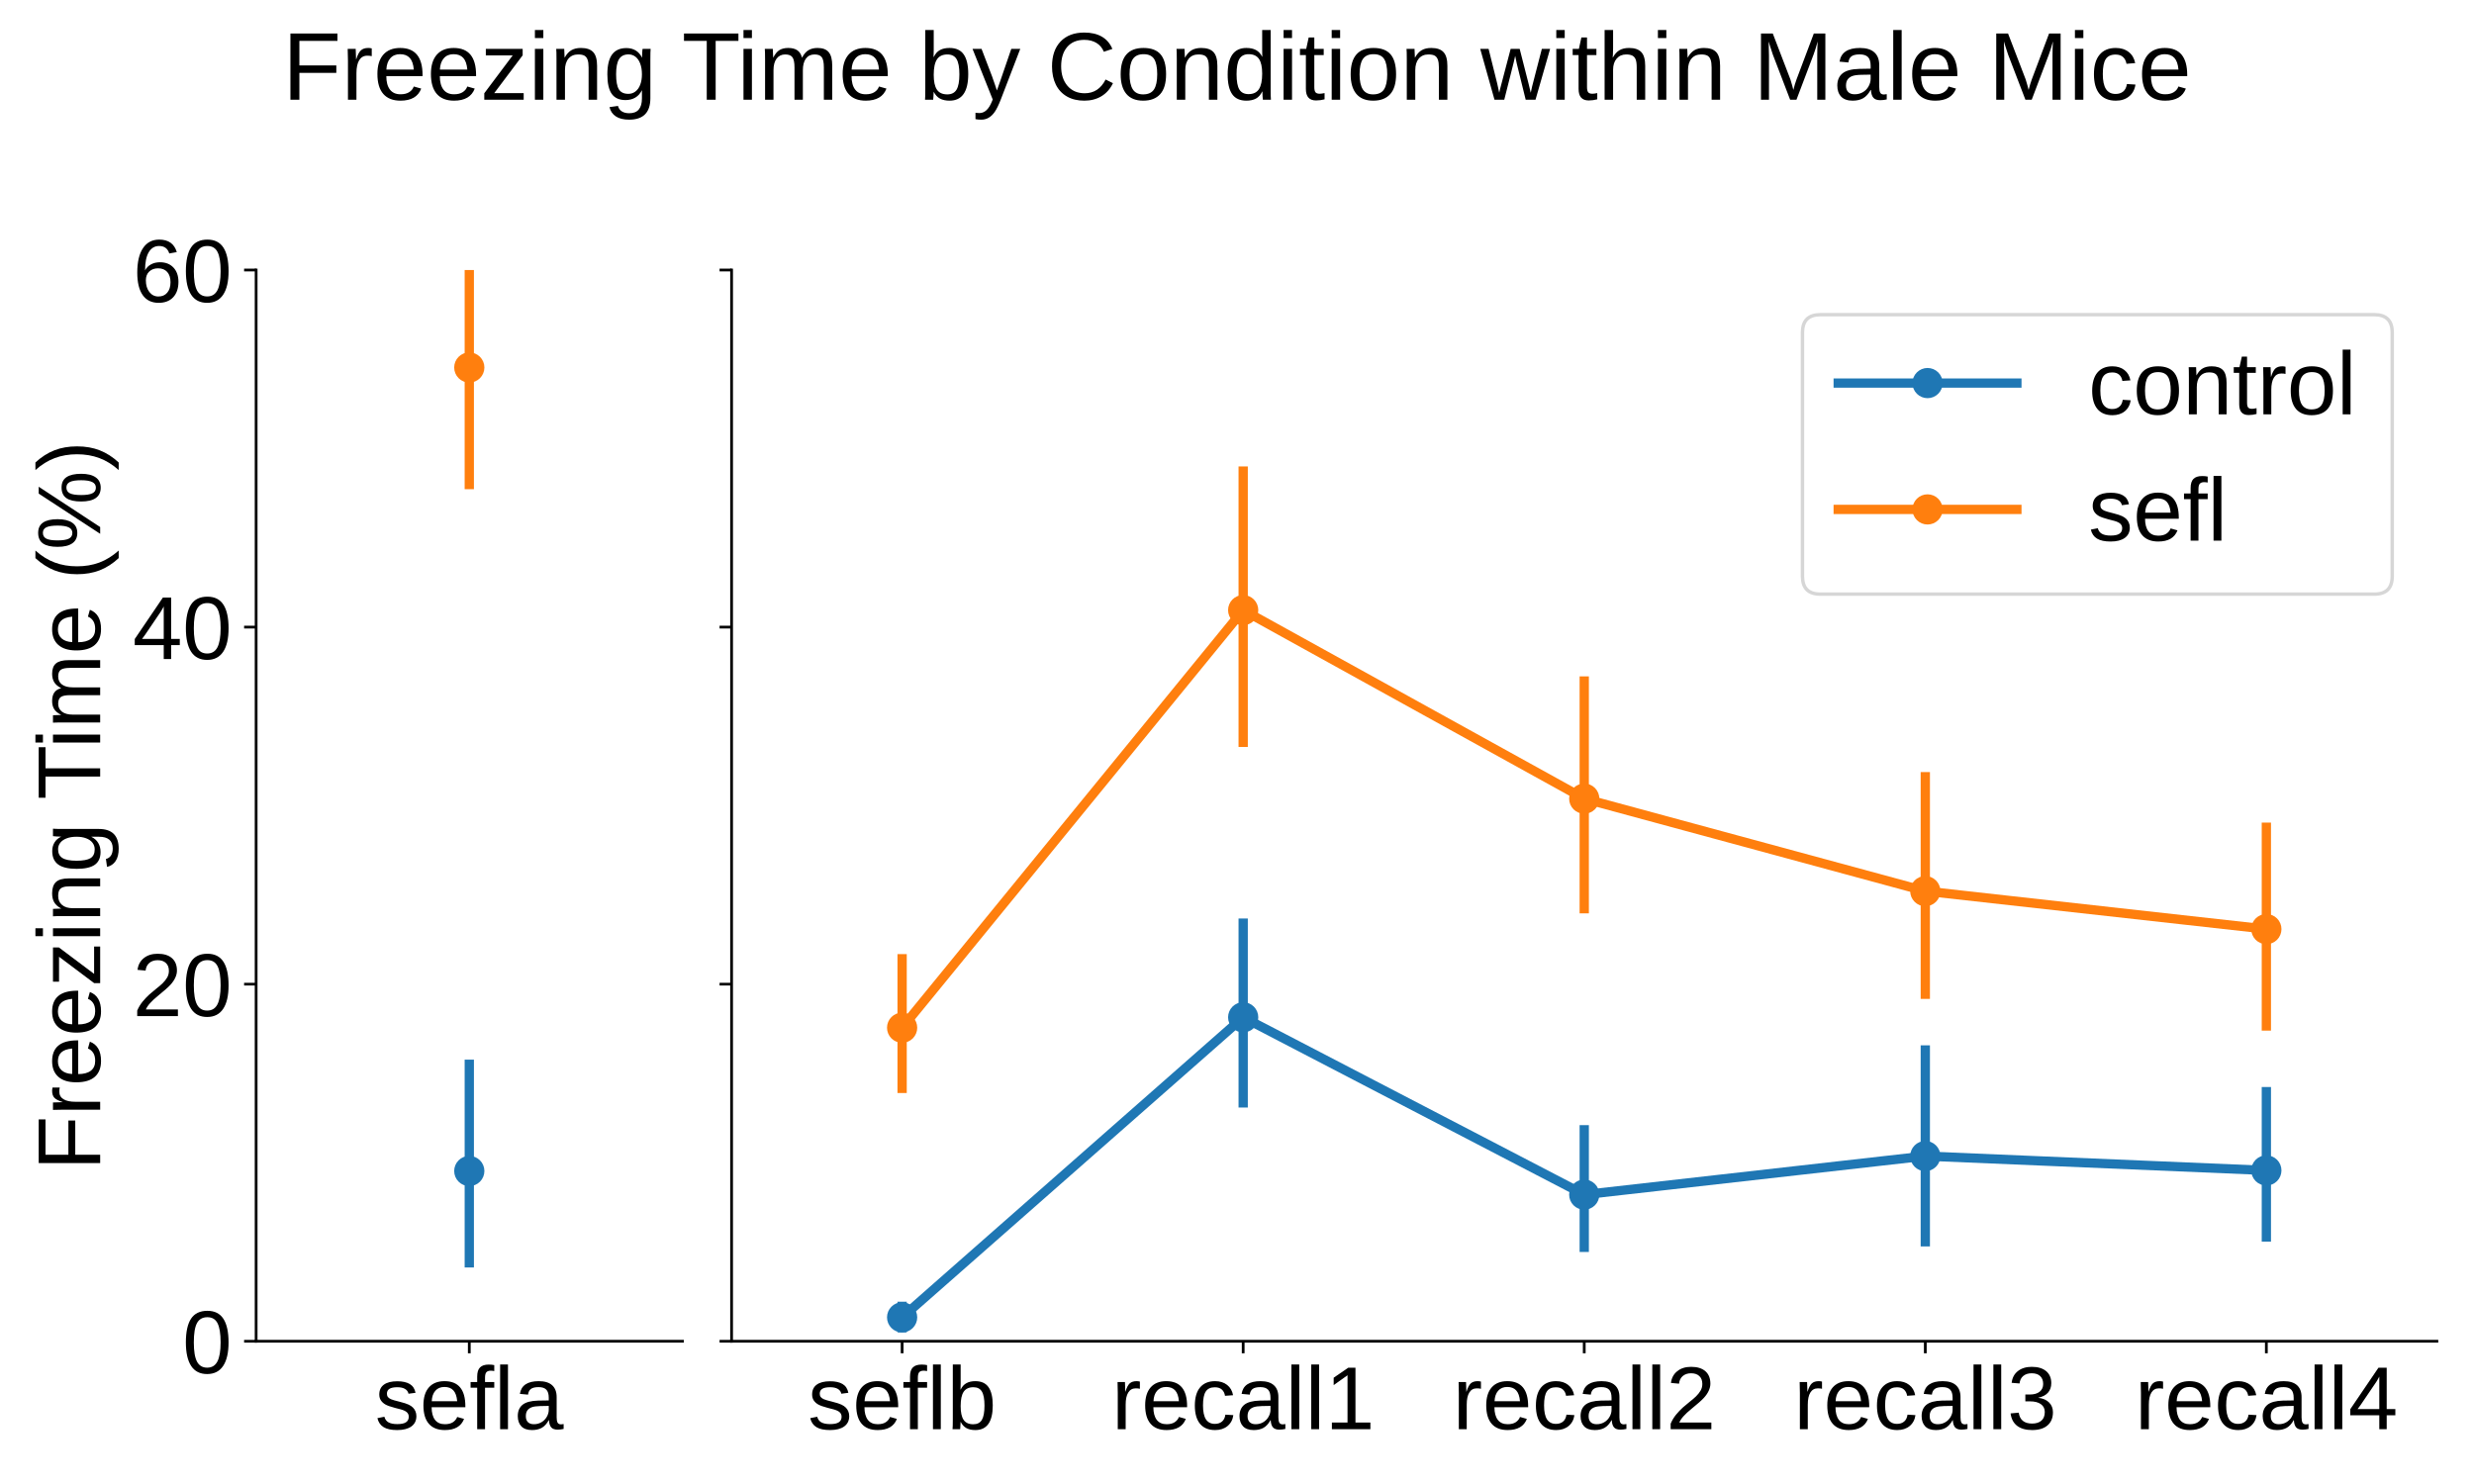
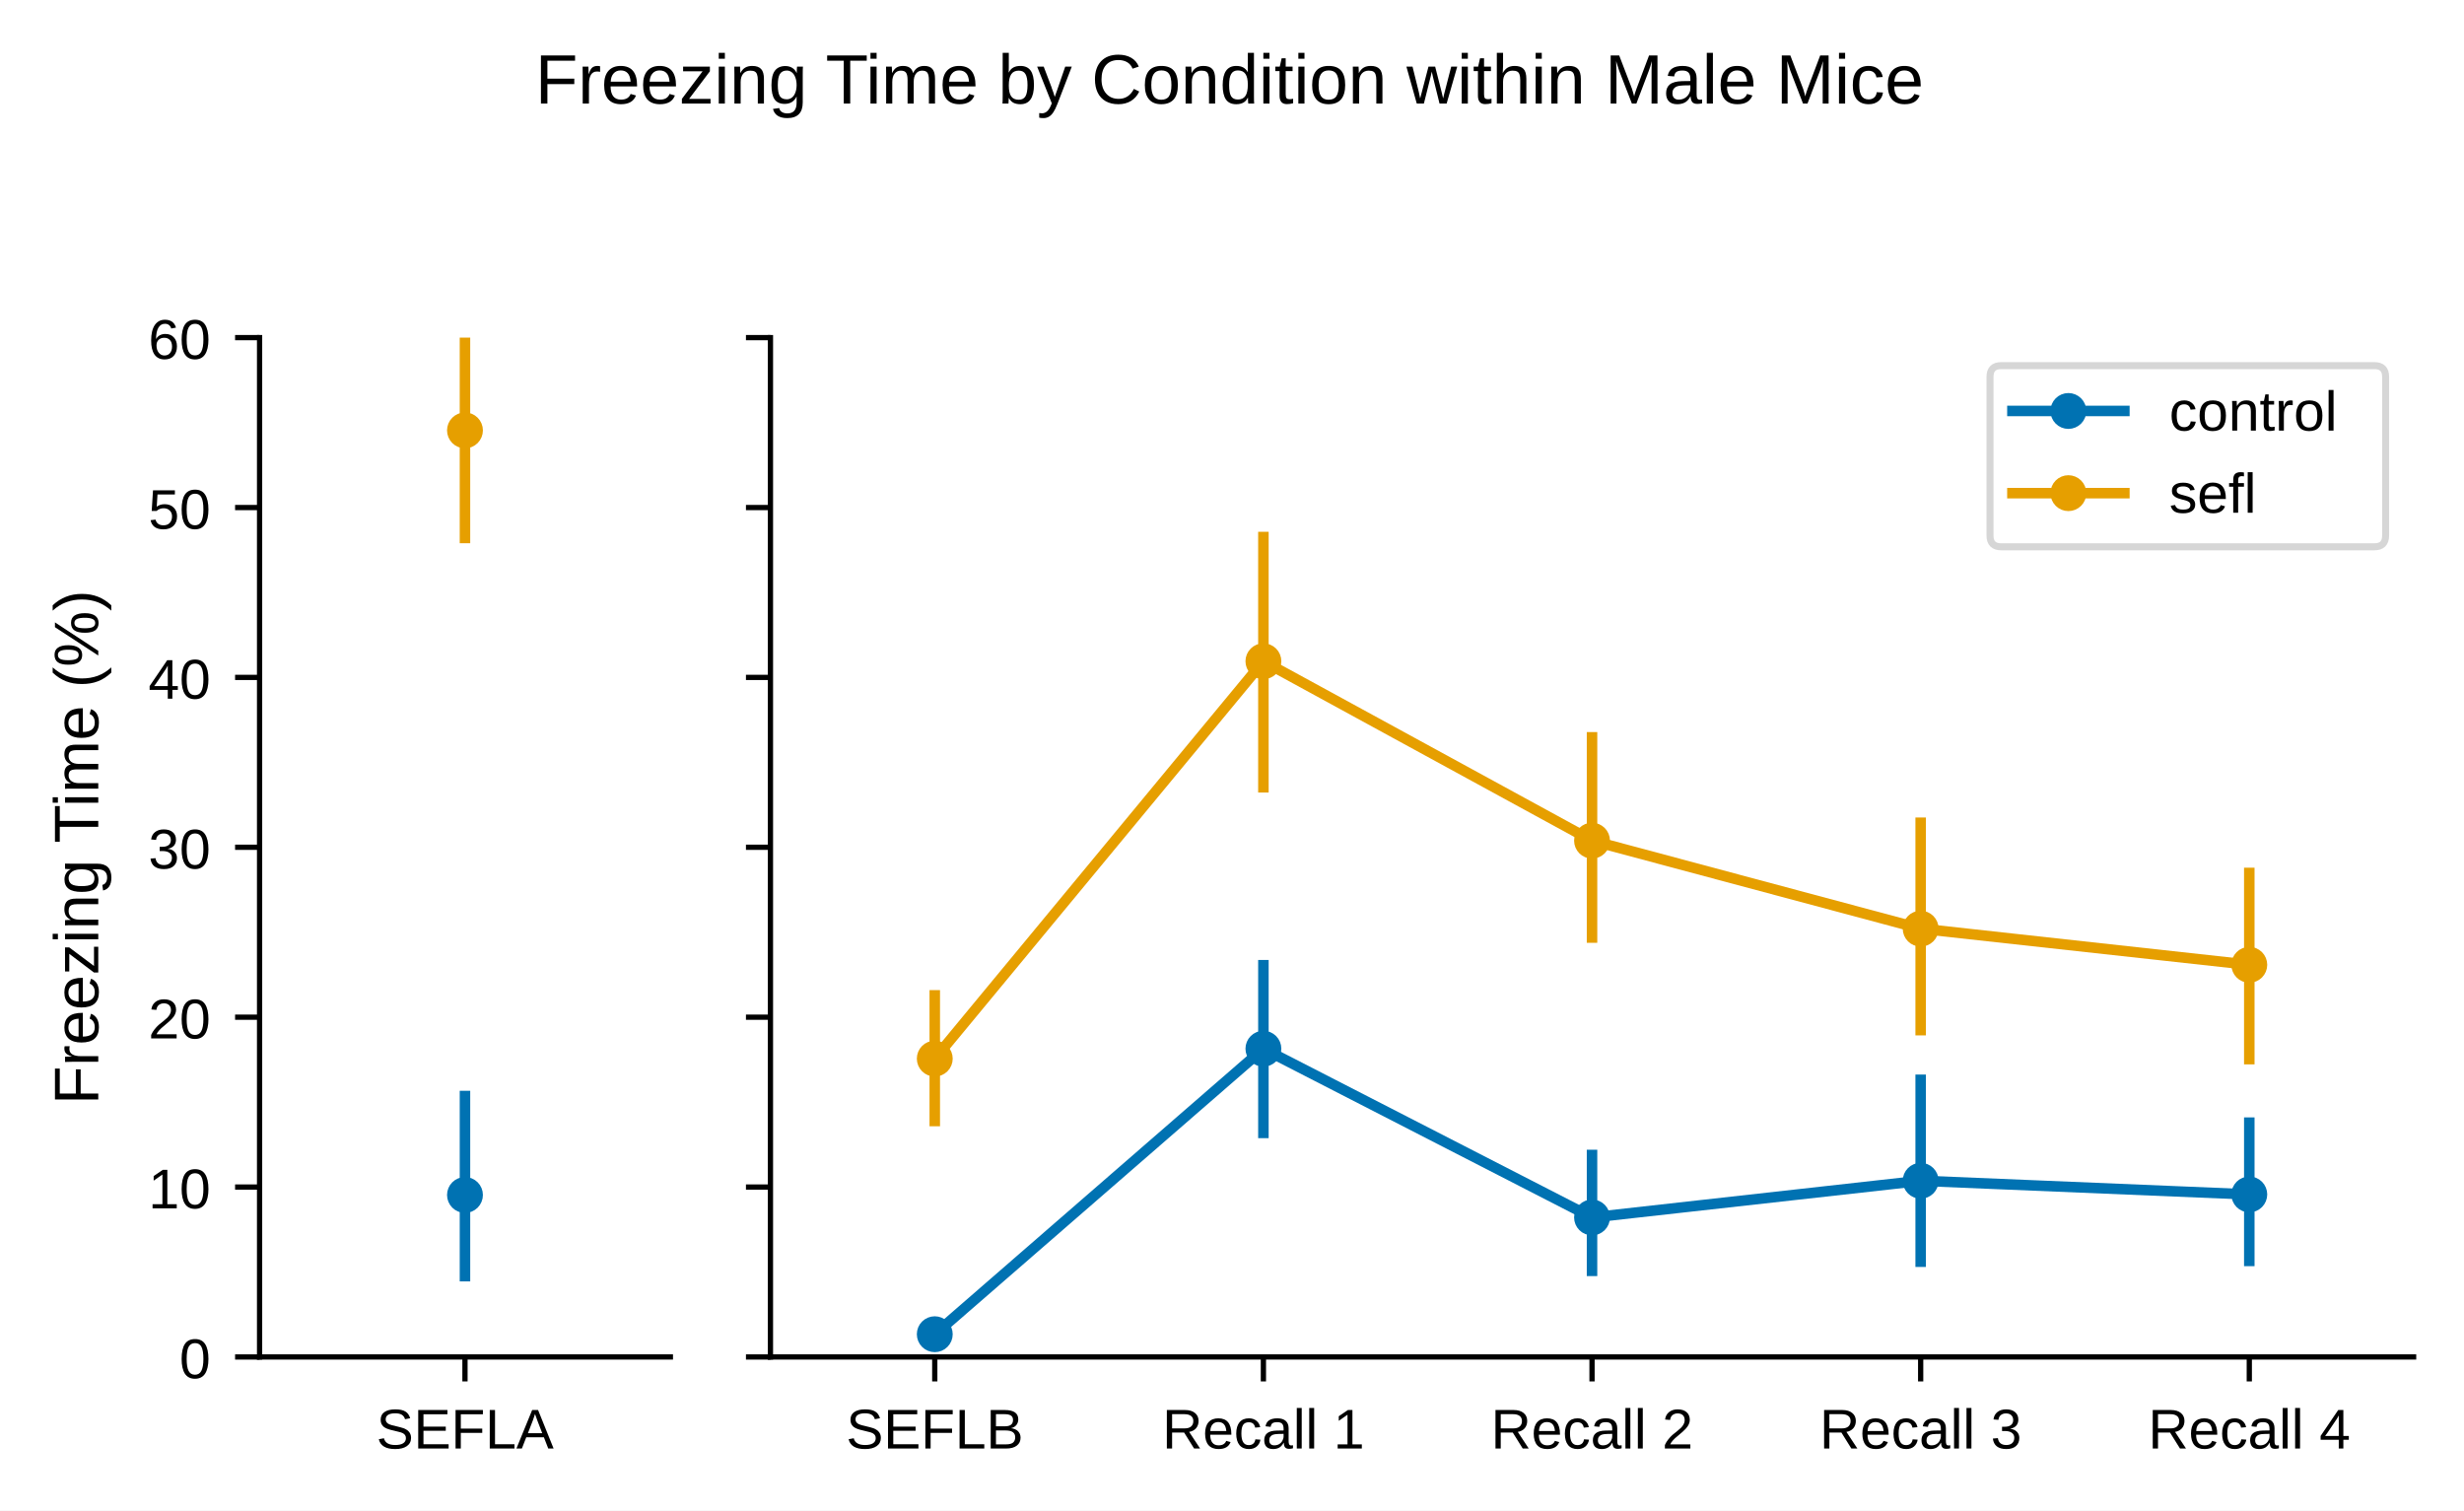
- <svg xmlns="http://www.w3.org/2000/svg" xmlns:xlink="http://www.w3.org/1999/xlink" width="720pt" height="432pt" viewBox="0 0 720 432" version="1.1">
+ <svg xmlns="http://www.w3.org/2000/svg" xmlns:xlink="http://www.w3.org/1999/xlink" width="352.07pt" height="215.822pt" viewBox="0 0 352.07 215.822" version="1.1">
  <defs>
    <style type="text/css">*{stroke-linejoin: round; stroke-linecap: butt}</style>
  </defs>
  <g id="figure_1">
    <g id="patch_1">
-       <path d="M 0 432  L 720 432  L 720 0  L 0 0  z " style="fill: #ffffff" />
+       <path d="M 0 215.822  L 352.07 215.822  L 352.07 -0  L 0 -0  z " style="fill: #ffffff" />
    </g>
    <g id="axes_1">
      <g id="patch_2">
-         <path d="M 74.54 390.44  L 198.612 390.44  L 198.612 78.604  L 74.54 78.604  z " style="fill: #ffffff" />
+         <path d="M 37.09 193.88  L 95.786 193.88  L 95.786 48.24  L 37.09 48.24  z " style="fill: #ffffff" />
      </g>
      <g id="matplotlib.axis_1">
        <g id="xtick_1">
          <g id="line2d_1">
            <defs>
-               <path id="m02670d608b" d="M 0 0  L 0 3.5  " style="stroke: #000000; stroke-width: 0.8" />
+               <path id="m85ea90d5f1" d="M 0 0  L 0 3.5  " style="stroke: #000000; stroke-width: 0.75" />
            </defs>
            <g>
-               <use xlink:href="#m02670d608b" x="136.576" y="390.44" style="stroke: #000000; stroke-width: 0.8" />
+               <use xlink:href="#m85ea90d5f1" x="66.438" y="193.88" style="stroke: #000000; stroke-width: 0.75" />
            </g>
          </g>
          <g id="text_1">
-             <text style="font-size: 26px; font-family: 'Arial'; text-anchor: middle" x="136.576" y="416.05" transform="rotate(-0 136.576 416.0503)">sefla</text>
+             <text style="font-size: 8px; font-family: 'Arial', 'Helvetica', 'DejaVu Sans', sans-serif; text-anchor: middle" x="66.438" y="206.959" transform="rotate(-0 66.43831 206.9588)">SEFLA</text>
          </g>
        </g>
      </g>
      <g id="matplotlib.axis_2">
        <g id="ytick_1">
          <g id="line2d_2">
            <defs>
-               <path id="m439874bc8e" d="M 0 0  L -3.5 0  " style="stroke: #000000; stroke-width: 0.8" />
+               <path id="mc069835766" d="M 0 0  L -3.5 0  " style="stroke: #000000; stroke-width: 0.75" />
            </defs>
            <g>
-               <use xlink:href="#m439874bc8e" x="74.54" y="390.44" style="stroke: #000000; stroke-width: 0.8" />
+               <use xlink:href="#mc069835766" x="37.09" y="193.88" style="stroke: #000000; stroke-width: 0.75" />
            </g>
          </g>
          <g id="text_2">
-             <text style="font-size: 26px; font-family: 'Arial'; text-anchor: end" x="67.54" y="399.745" transform="rotate(-0 67.54 399.7452)">0</text>
+             <text style="font-size: 8px; font-family: 'Arial', 'Helvetica', 'DejaVu Sans', sans-serif; text-anchor: end" x="30.09" y="196.919" transform="rotate(-0 30.09031 196.9194)">0</text>
          </g>
        </g>
        <g id="ytick_2">
          <g id="line2d_3">
            <g>
-               <use xlink:href="#m439874bc8e" x="74.54" y="286.495" style="stroke: #000000; stroke-width: 0.8" />
+               <use xlink:href="#mc069835766" x="37.09" y="169.607" style="stroke: #000000; stroke-width: 0.75" />
            </g>
          </g>
          <g id="text_3">
-             <text style="font-size: 26px; font-family: 'Arial'; text-anchor: end" x="67.54" y="295.8" transform="rotate(-0 67.54 295.7997)">20</text>
+             <text style="font-size: 8px; font-family: 'Arial', 'Helvetica', 'DejaVu Sans', sans-serif; text-anchor: end" x="30.09" y="172.646" transform="rotate(-0 30.09031 172.646)">10</text>
          </g>
        </g>
        <g id="ytick_3">
          <g id="line2d_4">
            <g>
-               <use xlink:href="#m439874bc8e" x="74.54" y="182.549" style="stroke: #000000; stroke-width: 0.8" />
+               <use xlink:href="#mc069835766" x="37.09" y="145.333" style="stroke: #000000; stroke-width: 0.75" />
            </g>
          </g>
          <g id="text_4">
-             <text style="font-size: 26px; font-family: 'Arial'; text-anchor: end" x="67.54" y="191.854" transform="rotate(-0 67.54 191.8543)">40</text>
+             <text style="font-size: 8px; font-family: 'Arial', 'Helvetica', 'DejaVu Sans', sans-serif; text-anchor: end" x="30.09" y="148.373" transform="rotate(-0 30.09031 148.3727)">20</text>
          </g>
        </g>
        <g id="ytick_4">
          <g id="line2d_5">
            <g>
-               <use xlink:href="#m439874bc8e" x="74.54" y="78.604" style="stroke: #000000; stroke-width: 0.8" />
+               <use xlink:href="#mc069835766" x="37.09" y="121.06" style="stroke: #000000; stroke-width: 0.75" />
            </g>
          </g>
          <g id="text_5">
-             <text style="font-size: 26px; font-family: 'Arial'; text-anchor: end" x="67.54" y="87.909" transform="rotate(-0 67.54 87.90891)">60</text>
-           </g>
-         </g>
-         <g id="text_6">
-           <text style="font-size: 26px; font-family: 'Arial'; text-anchor: middle" x="29.151" y="234.522" transform="rotate(-90 29.15094 234.5219)">Freezing Time (%)</text>
-         </g>
-       </g>
-       <g id="line2d_6">
-         <path d="M 136.576 340.885  " clip-path="url(#p134bcdbafe)" style="fill: none; stroke: #1f77b4; stroke-width: 2.7; stroke-linecap: square" />
+             <text style="font-size: 8px; font-family: 'Arial', 'Helvetica', 'DejaVu Sans', sans-serif; text-anchor: end" x="30.09" y="124.099" transform="rotate(-0 30.09031 124.0994)">30</text>
+           </g>
+         </g>
+         <g id="ytick_5">
+           <g id="line2d_6">
+             <g>
+               <use xlink:href="#mc069835766" x="37.09" y="96.787" style="stroke: #000000; stroke-width: 0.75" />
+             </g>
+           </g>
+           <g id="text_6">
+             <text style="font-size: 8px; font-family: 'Arial', 'Helvetica', 'DejaVu Sans', sans-serif; text-anchor: end" x="30.09" y="99.826" transform="rotate(-0 30.09031 99.82604)">40</text>
+           </g>
+         </g>
+         <g id="ytick_6">
+           <g id="line2d_7">
+             <g>
+               <use xlink:href="#mc069835766" x="37.09" y="72.513" style="stroke: #000000; stroke-width: 0.75" />
+             </g>
+           </g>
+           <g id="text_7">
+             <text style="font-size: 8px; font-family: 'Arial', 'Helvetica', 'DejaVu Sans', sans-serif; text-anchor: end" x="30.09" y="75.553" transform="rotate(-0 30.09031 75.55271)">50</text>
+           </g>
+         </g>
+         <g id="ytick_7">
+           <g id="line2d_8">
+             <g>
+               <use xlink:href="#mc069835766" x="37.09" y="48.24" style="stroke: #000000; stroke-width: 0.75" />
+             </g>
+           </g>
+           <g id="text_8">
+             <text style="font-size: 8px; font-family: 'Arial', 'Helvetica', 'DejaVu Sans', sans-serif; text-anchor: end" x="30.09" y="51.279" transform="rotate(-0 30.09031 51.27938)">60</text>
+           </g>
+         </g>
+         <g id="text_9">
+           <text style="font-size: 9px; font-family: 'Arial', 'Helvetica', 'DejaVu Sans', sans-serif; text-anchor: middle" x="14.039" y="121.06" transform="rotate(-90 14.03859 121.06)">Freezing Time (%)</text>
+         </g>
+       </g>
+       <g id="line2d_9">
+         <path d="M 66.438 170.736  " clip-path="url(#p7a5893c30d)" style="fill: none; stroke: #0072b2; stroke-width: 1.5; stroke-linecap: square" />
        <defs>
-           <path id="m4e25e1741f" d="M 0 3.384  C 0.897 3.384 1.758 3.027 2.393 2.393  C 3.027 1.758 3.384 0.897 3.384 0  C 3.384 -0.897 3.027 -1.758 2.393 -2.393  C 1.758 -3.027 0.897 -3.384 0 -3.384  C -0.897 -3.384 -1.758 -3.027 -2.393 -2.393  C -3.027 -1.758 -3.384 -0.897 -3.384 0  C -3.384 0.897 -3.027 1.758 -2.393 2.393  C -1.758 3.027 -0.897 3.384 0 3.384  z " style="stroke: #1f77b4; stroke-width: 2.025" />
+           <path id="m709d2382fc" d="M 0 2  C 0.53 2 1.039 1.789 1.414 1.414  C 1.789 1.039 2 0.53 2 0  C 2 -0.53 1.789 -1.039 1.414 -1.414  C 1.039 -1.789 0.53 -2 0 -2  C -0.53 -2 -1.039 -1.789 -1.414 -1.414  C -1.789 -1.039 -2 -0.53 -2 0  C -2 0.53 -1.789 1.039 -1.414 1.414  C -1.039 1.789 -0.53 2 0 2  z " style="stroke: #0072b2; stroke-width: 1.125" />
        </defs>
-         <g clip-path="url(#p134bcdbafe)">
-           <use xlink:href="#m4e25e1741f" x="136.576" y="340.885" style="fill: #1f77b4; stroke: #1f77b4; stroke-width: 2.025" />
-         </g>
-       </g>
-       <g id="line2d_7">
-         <path d="M 136.576 367.621  L 136.576 309.815  " clip-path="url(#p134bcdbafe)" style="fill: none; stroke: #1f77b4; stroke-width: 2.7; stroke-linecap: square" />
-       </g>
-       <g id="line2d_8">
-         <path d="M 136.576 106.979  " clip-path="url(#p134bcdbafe)" style="fill: none; stroke: #ff7f0e; stroke-width: 2.7; stroke-linecap: square" />
+         <g clip-path="url(#p7a5893c30d)">
+           <use xlink:href="#m709d2382fc" x="66.438" y="170.736" style="fill: #0072b2; stroke: #0072b2; stroke-width: 1.125" />
+         </g>
+       </g>
+       <g id="line2d_10">
+         <path d="M 66.438 182.338  L 66.438 156.602  " clip-path="url(#p7a5893c30d)" style="fill: none; stroke: #0072b2; stroke-width: 1.5; stroke-linecap: square" />
+       </g>
+       <g id="line2d_11">
+         <path d="M 66.438 61.492  " clip-path="url(#p7a5893c30d)" style="fill: none; stroke: #e69f00; stroke-width: 1.5; stroke-linecap: square" />
        <defs>
-           <path id="mdfb1720475" d="M 0 3.384  C 0.897 3.384 1.758 3.027 2.393 2.393  C 3.027 1.758 3.384 0.897 3.384 0  C 3.384 -0.897 3.027 -1.758 2.393 -2.393  C 1.758 -3.027 0.897 -3.384 0 -3.384  C -0.897 -3.384 -1.758 -3.027 -2.393 -2.393  C -3.027 -1.758 -3.384 -0.897 -3.384 0  C -3.384 0.897 -3.027 1.758 -2.393 2.393  C -1.758 3.027 -0.897 3.384 0 3.384  z " style="stroke: #ff7f0e; stroke-width: 2.025" />
+           <path id="m95b63108f9" d="M 0 2  C 0.53 2 1.039 1.789 1.414 1.414  C 1.789 1.039 2 0.53 2 0  C 2 -0.53 1.789 -1.039 1.414 -1.414  C 1.039 -1.789 0.53 -2 0 -2  C -0.53 -2 -1.039 -1.789 -1.414 -1.414  C -1.789 -1.039 -2 -0.53 -2 0  C -2 0.53 -1.789 1.039 -1.414 1.414  C -1.039 1.789 -0.53 2 0 2  z " style="stroke: #e69f00; stroke-width: 1.125" />
        </defs>
-         <g clip-path="url(#p134bcdbafe)">
-           <use xlink:href="#mdfb1720475" x="136.576" y="106.979" style="fill: #ff7f0e; stroke: #ff7f0e; stroke-width: 2.025" />
-         </g>
-       </g>
-       <g id="line2d_9">
-         <path d="M 136.576 141.051  L 136.576 78.708  " clip-path="url(#p134bcdbafe)" style="fill: none; stroke: #ff7f0e; stroke-width: 2.7; stroke-linecap: square" />
-       </g>
-       <g id="line2d_10" />
-       <g id="line2d_11" />
+         <g clip-path="url(#p7a5893c30d)">
+           <use xlink:href="#m95b63108f9" x="66.438" y="61.492" style="fill: #e69f00; stroke: #e69f00; stroke-width: 1.125" />
+         </g>
+       </g>
+       <g id="line2d_12">
+         <path d="M 66.438 76.869  L 66.438 48.3  " clip-path="url(#p7a5893c30d)" style="fill: none; stroke: #e69f00; stroke-width: 1.5; stroke-linecap: square" />
+       </g>
+       <g id="line2d_13" />
+       <g id="line2d_14" />
      <g id="patch_3">
-         <path d="M 74.54 390.44  L 74.54 78.604  " style="fill: none; stroke: #000000; stroke-width: 0.8; stroke-linejoin: miter; stroke-linecap: square" />
+         <path d="M 37.09 193.88  L 37.09 48.24  " style="fill: none; stroke: #000000; stroke-width: 0.75; stroke-linejoin: miter; stroke-linecap: square" />
      </g>
      <g id="patch_4">
-         <path d="M 74.54 390.44  L 198.612 390.44  " style="fill: none; stroke: #000000; stroke-width: 0.8; stroke-linejoin: miter; stroke-linecap: square" />
+         <path d="M 37.09 193.88  L 95.786 193.88  " style="fill: none; stroke: #000000; stroke-width: 0.75; stroke-linejoin: miter; stroke-linecap: square" />
      </g>
    </g>
    <g id="axes_2">
      <g id="patch_5">
-         <path d="M 212.912 390.44  L 709.2 390.44  L 709.2 78.604  L 212.912 78.604  z " style="fill: #ffffff" />
+         <path d="M 110.086 193.88  L 344.87 193.88  L 344.87 48.24  L 110.086 48.24  z " style="fill: #ffffff" />
      </g>
      <g id="matplotlib.axis_3">
        <g id="xtick_2">
-           <g id="line2d_12">
-             <g>
-               <use xlink:href="#m02670d608b" x="262.541" y="390.44" style="stroke: #000000; stroke-width: 0.8" />
-             </g>
-           </g>
-           <g id="text_7">
-             <text style="font-size: 26px; font-family: 'Arial'; text-anchor: middle" x="262.541" y="416.05" transform="rotate(-0 262.5408 416.0503)">seflb</text>
+           <g id="line2d_15">
+             <g>
+               <use xlink:href="#m85ea90d5f1" x="133.565" y="193.88" style="stroke: #000000; stroke-width: 0.75" />
+             </g>
+           </g>
+           <g id="text_10">
+             <text style="font-size: 8px; font-family: 'Arial', 'Helvetica', 'DejaVu Sans', sans-serif; text-anchor: middle" x="133.565" y="206.959" transform="rotate(-0 133.5647 206.9588)">SEFLB</text>
          </g>
        </g>
        <g id="xtick_3">
-           <g id="line2d_13">
-             <g>
-               <use xlink:href="#m02670d608b" x="361.798" y="390.44" style="stroke: #000000; stroke-width: 0.8" />
-             </g>
-           </g>
-           <g id="text_8">
-             <text style="font-size: 26px; font-family: 'Arial'; text-anchor: middle" x="361.798" y="416.05" transform="rotate(-0 361.7984 416.0503)">recall1</text>
+           <g id="line2d_16">
+             <g>
+               <use xlink:href="#m85ea90d5f1" x="180.522" y="193.88" style="stroke: #000000; stroke-width: 0.75" />
+             </g>
+           </g>
+           <g id="text_11">
+             <text style="font-size: 8px; font-family: 'Arial', 'Helvetica', 'DejaVu Sans', sans-serif; text-anchor: middle" x="180.522" y="206.959" transform="rotate(-0 180.5215 206.9588)">Recall 1</text>
          </g>
        </g>
        <g id="xtick_4">
-           <g id="line2d_14">
-             <g>
-               <use xlink:href="#m02670d608b" x="461.056" y="390.44" style="stroke: #000000; stroke-width: 0.8" />
-             </g>
-           </g>
-           <g id="text_9">
-             <text style="font-size: 26px; font-family: 'Arial'; text-anchor: middle" x="461.056" y="416.05" transform="rotate(-0 461.056 416.0503)">recall2</text>
+           <g id="line2d_17">
+             <g>
+               <use xlink:href="#m85ea90d5f1" x="227.478" y="193.88" style="stroke: #000000; stroke-width: 0.75" />
+             </g>
+           </g>
+           <g id="text_12">
+             <text style="font-size: 8px; font-family: 'Arial', 'Helvetica', 'DejaVu Sans', sans-serif; text-anchor: middle" x="227.478" y="206.959" transform="rotate(-0 227.4783 206.9588)">Recall 2</text>
          </g>
        </g>
        <g id="xtick_5">
-           <g id="line2d_15">
-             <g>
-               <use xlink:href="#m02670d608b" x="560.314" y="390.44" style="stroke: #000000; stroke-width: 0.8" />
-             </g>
-           </g>
-           <g id="text_10">
-             <text style="font-size: 26px; font-family: 'Arial'; text-anchor: middle" x="560.314" y="416.05" transform="rotate(-0 560.3136 416.0503)">recall3</text>
+           <g id="line2d_18">
+             <g>
+               <use xlink:href="#m85ea90d5f1" x="274.435" y="193.88" style="stroke: #000000; stroke-width: 0.75" />
+             </g>
+           </g>
+           <g id="text_13">
+             <text style="font-size: 8px; font-family: 'Arial', 'Helvetica', 'DejaVu Sans', sans-serif; text-anchor: middle" x="274.435" y="206.959" transform="rotate(-0 274.4351 206.9588)">Recall 3</text>
          </g>
        </g>
        <g id="xtick_6">
-           <g id="line2d_16">
-             <g>
-               <use xlink:href="#m02670d608b" x="659.571" y="390.44" style="stroke: #000000; stroke-width: 0.8" />
-             </g>
-           </g>
-           <g id="text_11">
-             <text style="font-size: 26px; font-family: 'Arial'; text-anchor: middle" x="659.571" y="416.05" transform="rotate(-0 659.5712 416.0503)">recall4</text>
+           <g id="line2d_19">
+             <g>
+               <use xlink:href="#m85ea90d5f1" x="321.392" y="193.88" style="stroke: #000000; stroke-width: 0.75" />
+             </g>
+           </g>
+           <g id="text_14">
+             <text style="font-size: 8px; font-family: 'Arial', 'Helvetica', 'DejaVu Sans', sans-serif; text-anchor: middle" x="321.392" y="206.959" transform="rotate(-0 321.3919 206.9588)">Recall 4</text>
          </g>
        </g>
      </g>
      <g id="matplotlib.axis_4">
-         <g id="ytick_5">
-           <g id="line2d_17">
-             <g>
-               <use xlink:href="#m439874bc8e" x="212.912" y="390.44" style="stroke: #000000; stroke-width: 0.8" />
-             </g>
-           </g>
-         </g>
-         <g id="ytick_6">
-           <g id="line2d_18">
-             <g>
-               <use xlink:href="#m439874bc8e" x="212.912" y="286.495" style="stroke: #000000; stroke-width: 0.8" />
-             </g>
-           </g>
-         </g>
-         <g id="ytick_7">
-           <g id="line2d_19">
-             <g>
-               <use xlink:href="#m439874bc8e" x="212.912" y="182.549" style="stroke: #000000; stroke-width: 0.8" />
-             </g>
-           </g>
-         </g>
        <g id="ytick_8">
          <g id="line2d_20">
            <g>
-               <use xlink:href="#m439874bc8e" x="212.912" y="78.604" style="stroke: #000000; stroke-width: 0.8" />
-             </g>
-           </g>
-         </g>
-       </g>
-       <g id="line2d_21">
-         <path d="M 262.541 383.483  L 361.798 296.143  L 461.056 347.759  L 560.314 336.539  L 659.571 340.718  " clip-path="url(#p61206dddb2)" style="fill: none; stroke: #1f77b4; stroke-width: 2.7; stroke-linecap: square" />
-         <g clip-path="url(#p61206dddb2)">
-           <use xlink:href="#m4e25e1741f" x="262.541" y="383.483" style="fill: #1f77b4; stroke: #1f77b4; stroke-width: 2.025" />
-           <use xlink:href="#m4e25e1741f" x="361.798" y="296.143" style="fill: #1f77b4; stroke: #1f77b4; stroke-width: 2.025" />
-           <use xlink:href="#m4e25e1741f" x="461.056" y="347.759" style="fill: #1f77b4; stroke: #1f77b4; stroke-width: 2.025" />
-           <use xlink:href="#m4e25e1741f" x="560.314" y="336.539" style="fill: #1f77b4; stroke: #1f77b4; stroke-width: 2.025" />
-           <use xlink:href="#m4e25e1741f" x="659.571" y="340.718" style="fill: #1f77b4; stroke: #1f77b4; stroke-width: 2.025" />
-         </g>
-       </g>
-       <g id="line2d_22">
-         <path d="M 262.541 386.518  L 262.541 380.274  " clip-path="url(#p61206dddb2)" style="fill: none; stroke: #1f77b4; stroke-width: 2.7; stroke-linecap: square" />
-       </g>
-       <g id="line2d_23">
-         <path d="M 361.798 321.064  L 361.798 268.73  " clip-path="url(#p61206dddb2)" style="fill: none; stroke: #1f77b4; stroke-width: 2.7; stroke-linecap: square" />
-       </g>
-       <g id="line2d_24">
-         <path d="M 461.056 363.104  L 461.056 328.878  " clip-path="url(#p61206dddb2)" style="fill: none; stroke: #1f77b4; stroke-width: 2.7; stroke-linecap: square" />
-       </g>
-       <g id="line2d_25">
-         <path d="M 560.314 361.488  L 560.314 305.65  " clip-path="url(#p61206dddb2)" style="fill: none; stroke: #1f77b4; stroke-width: 2.7; stroke-linecap: square" />
-       </g>
-       <g id="line2d_26">
-         <path d="M 659.571 360.084  L 659.571 317.792  " clip-path="url(#p61206dddb2)" style="fill: none; stroke: #1f77b4; stroke-width: 2.7; stroke-linecap: square" />
+               <use xlink:href="#mc069835766" x="110.086" y="193.88" style="stroke: #000000; stroke-width: 0.75" />
+             </g>
+           </g>
+         </g>
+         <g id="ytick_9">
+           <g id="line2d_21">
+             <g>
+               <use xlink:href="#mc069835766" x="110.086" y="169.607" style="stroke: #000000; stroke-width: 0.75" />
+             </g>
+           </g>
+         </g>
+         <g id="ytick_10">
+           <g id="line2d_22">
+             <g>
+               <use xlink:href="#mc069835766" x="110.086" y="145.333" style="stroke: #000000; stroke-width: 0.75" />
+             </g>
+           </g>
+         </g>
+         <g id="ytick_11">
+           <g id="line2d_23">
+             <g>
+               <use xlink:href="#mc069835766" x="110.086" y="121.06" style="stroke: #000000; stroke-width: 0.75" />
+             </g>
+           </g>
+         </g>
+         <g id="ytick_12">
+           <g id="line2d_24">
+             <g>
+               <use xlink:href="#mc069835766" x="110.086" y="96.787" style="stroke: #000000; stroke-width: 0.75" />
+             </g>
+           </g>
+         </g>
+         <g id="ytick_13">
+           <g id="line2d_25">
+             <g>
+               <use xlink:href="#mc069835766" x="110.086" y="72.513" style="stroke: #000000; stroke-width: 0.75" />
+             </g>
+           </g>
+         </g>
+         <g id="ytick_14">
+           <g id="line2d_26">
+             <g>
+               <use xlink:href="#mc069835766" x="110.086" y="48.24" style="stroke: #000000; stroke-width: 0.75" />
+             </g>
+           </g>
+         </g>
      </g>
      <g id="line2d_27">
-         <path d="M 262.541 299.173  L 361.798 177.609  L 461.056 232.489  L 560.314 259.415  L 659.571 270.472  " clip-path="url(#p61206dddb2)" style="fill: none; stroke: #ff7f0e; stroke-width: 2.7; stroke-linecap: square" />
-         <g clip-path="url(#p61206dddb2)">
-           <use xlink:href="#mdfb1720475" x="262.541" y="299.173" style="fill: #ff7f0e; stroke: #ff7f0e; stroke-width: 2.025" />
-           <use xlink:href="#mdfb1720475" x="361.798" y="177.609" style="fill: #ff7f0e; stroke: #ff7f0e; stroke-width: 2.025" />
-           <use xlink:href="#mdfb1720475" x="461.056" y="232.489" style="fill: #ff7f0e; stroke: #ff7f0e; stroke-width: 2.025" />
-           <use xlink:href="#mdfb1720475" x="560.314" y="259.415" style="fill: #ff7f0e; stroke: #ff7f0e; stroke-width: 2.025" />
-           <use xlink:href="#mdfb1720475" x="659.571" y="270.472" style="fill: #ff7f0e; stroke: #ff7f0e; stroke-width: 2.025" />
+         <path d="M 133.565 190.631  L 180.522 149.839  L 227.478 173.946  L 274.435 168.706  L 321.392 170.658  " clip-path="url(#p8b2e4a411c)" style="fill: none; stroke: #0072b2; stroke-width: 1.5; stroke-linecap: square" />
+         <g clip-path="url(#p8b2e4a411c)">
+           <use xlink:href="#m709d2382fc" x="133.565" y="190.631" style="fill: #0072b2; stroke: #0072b2; stroke-width: 1.125" />
+           <use xlink:href="#m709d2382fc" x="180.522" y="149.839" style="fill: #0072b2; stroke: #0072b2; stroke-width: 1.125" />
+           <use xlink:href="#m709d2382fc" x="227.478" y="173.946" style="fill: #0072b2; stroke: #0072b2; stroke-width: 1.125" />
+           <use xlink:href="#m709d2382fc" x="274.435" y="168.706" style="fill: #0072b2; stroke: #0072b2; stroke-width: 1.125" />
+           <use xlink:href="#m709d2382fc" x="321.392" y="170.658" style="fill: #0072b2; stroke: #0072b2; stroke-width: 1.125" />
        </g>
      </g>
      <g id="line2d_28">
-         <path d="M 262.541 316.824  L 262.541 279.103  " clip-path="url(#p61206dddb2)" style="fill: none; stroke: #ff7f0e; stroke-width: 2.7; stroke-linecap: square" />
+         <path d="M 133.565 192.093  L 133.565 189.138  " clip-path="url(#p8b2e4a411c)" style="fill: none; stroke: #0072b2; stroke-width: 1.5; stroke-linecap: square" />
      </g>
      <g id="line2d_29">
-         <path d="M 361.798 216.082  L 361.798 137.128  " clip-path="url(#p61206dddb2)" style="fill: none; stroke: #ff7f0e; stroke-width: 2.7; stroke-linecap: square" />
+         <path d="M 180.522 161.868  L 180.522 137.908  " clip-path="url(#p8b2e4a411c)" style="fill: none; stroke: #0072b2; stroke-width: 1.5; stroke-linecap: square" />
      </g>
      <g id="line2d_30">
-         <path d="M 461.056 264.532  L 461.056 198.244  " clip-path="url(#p61206dddb2)" style="fill: none; stroke: #ff7f0e; stroke-width: 2.7; stroke-linecap: square" />
+         <path d="M 227.478 181.578  L 227.478 165.019  " clip-path="url(#p8b2e4a411c)" style="fill: none; stroke: #0072b2; stroke-width: 1.5; stroke-linecap: square" />
      </g>
      <g id="line2d_31">
-         <path d="M 560.314 289.428  L 560.314 226.104  " clip-path="url(#p61206dddb2)" style="fill: none; stroke: #ff7f0e; stroke-width: 2.7; stroke-linecap: square" />
+         <path d="M 274.435 180.27  L 274.435 154.282  " clip-path="url(#p8b2e4a411c)" style="fill: none; stroke: #0072b2; stroke-width: 1.5; stroke-linecap: square" />
      </g>
      <g id="line2d_32">
-         <path d="M 659.571 298.673  L 659.571 240.819  " clip-path="url(#p61206dddb2)" style="fill: none; stroke: #ff7f0e; stroke-width: 2.7; stroke-linecap: square" />
-       </g>
-       <g id="line2d_33" />
-       <g id="line2d_34" />
+         <path d="M 321.392 180.16  L 321.392 160.399  " clip-path="url(#p8b2e4a411c)" style="fill: none; stroke: #0072b2; stroke-width: 1.5; stroke-linecap: square" />
+       </g>
+       <g id="line2d_33">
+         <path d="M 133.565 151.255  L 180.522 94.479  L 227.478 120.111  L 274.435 132.686  L 321.392 137.85  " clip-path="url(#p8b2e4a411c)" style="fill: none; stroke: #e69f00; stroke-width: 1.5; stroke-linecap: square" />
+         <g clip-path="url(#p8b2e4a411c)">
+           <use xlink:href="#m95b63108f9" x="133.565" y="151.255" style="fill: #e69f00; stroke: #e69f00; stroke-width: 1.125" />
+           <use xlink:href="#m95b63108f9" x="180.522" y="94.479" style="fill: #e69f00; stroke: #e69f00; stroke-width: 1.125" />
+           <use xlink:href="#m95b63108f9" x="227.478" y="120.111" style="fill: #e69f00; stroke: #e69f00; stroke-width: 1.125" />
+           <use xlink:href="#m95b63108f9" x="274.435" y="132.686" style="fill: #e69f00; stroke: #e69f00; stroke-width: 1.125" />
+           <use xlink:href="#m95b63108f9" x="321.392" y="137.85" style="fill: #e69f00; stroke: #e69f00; stroke-width: 1.125" />
+         </g>
+       </g>
+       <g id="line2d_34">
+         <path d="M 133.565 160.174  L 133.565 142.212  " clip-path="url(#p8b2e4a411c)" style="fill: none; stroke: #e69f00; stroke-width: 1.5; stroke-linecap: square" />
+       </g>
+       <g id="line2d_35">
+         <path d="M 180.522 112.489  L 180.522 76.736  " clip-path="url(#p8b2e4a411c)" style="fill: none; stroke: #e69f00; stroke-width: 1.5; stroke-linecap: square" />
+       </g>
+       <g id="line2d_36">
+         <path d="M 227.478 133.96  L 227.478 105.346  " clip-path="url(#p8b2e4a411c)" style="fill: none; stroke: #e69f00; stroke-width: 1.5; stroke-linecap: square" />
+       </g>
+       <g id="line2d_37">
+         <path d="M 274.435 147.181  L 274.435 117.557  " clip-path="url(#p8b2e4a411c)" style="fill: none; stroke: #e69f00; stroke-width: 1.5; stroke-linecap: square" />
+       </g>
+       <g id="line2d_38">
+         <path d="M 321.392 151.325  L 321.392 124.725  " clip-path="url(#p8b2e4a411c)" style="fill: none; stroke: #e69f00; stroke-width: 1.5; stroke-linecap: square" />
+       </g>
+       <g id="line2d_39" />
+       <g id="line2d_40" />
      <g id="patch_6">
-         <path d="M 212.912 390.44  L 212.912 78.604  " style="fill: none; stroke: #000000; stroke-width: 0.8; stroke-linejoin: miter; stroke-linecap: square" />
+         <path d="M 110.086 193.88  L 110.086 48.24  " style="fill: none; stroke: #000000; stroke-width: 0.75; stroke-linejoin: miter; stroke-linecap: square" />
      </g>
      <g id="patch_7">
-         <path d="M 212.912 390.44  L 709.2 390.44  " style="fill: none; stroke: #000000; stroke-width: 0.8; stroke-linejoin: miter; stroke-linecap: square" />
+         <path d="M 110.086 193.88  L 344.87 193.88  " style="fill: none; stroke: #000000; stroke-width: 0.75; stroke-linejoin: miter; stroke-linecap: square" />
      </g>
      <g id="legend_1">
        <g id="patch_8">
-           <path d="M 529.768 172.959  L 691 172.959  Q 696.2 172.959 696.2 167.759  L 696.2 96.804  Q 696.2 91.604 691 91.604  L 529.768 91.604  Q 524.567 91.604 524.567 96.804  L 524.567 167.759  Q 524.567 172.959 529.768 172.959  z " style="fill: #ffffff; opacity: 0.8; stroke: #cccccc; stroke-linejoin: miter" />
-         </g>
-         <g id="line2d_35">
-           <path d="M 534.967 111.514  L 560.967 111.514  L 586.967 111.514  " style="fill: none; stroke: #1f77b4; stroke-width: 2.7; stroke-linecap: square" />
+           <path d="M 285.944 78.125  L 339.27 78.125  Q 340.87 78.125 340.87 76.525  L 340.87 53.84  Q 340.87 52.24 339.27 52.24  L 285.944 52.24  Q 284.344 52.24 284.344 53.84  L 284.344 76.525  Q 284.344 78.125 285.944 78.125  z " style="fill: #ffffff; opacity: 0.8; stroke: #cccccc; stroke-linejoin: miter" />
+         </g>
+         <g id="line2d_41">
+           <path d="M 287.544 58.719  L 295.544 58.719  L 303.544 58.719  " style="fill: none; stroke: #0072b2; stroke-width: 1.5; stroke-linecap: square" />
          <g>
-             <use xlink:href="#m4e25e1741f" x="560.967" y="111.514" style="fill: #1f77b4; stroke: #1f77b4; stroke-width: 2.025" />
-           </g>
-         </g>
-         <g id="text_12">
-           <text style="font-size: 26px; font-family: 'Arial'; text-anchor: start" x="607.768" y="120.614" transform="rotate(-0 607.7675 120.6141)">control</text>
-         </g>
-         <g id="line2d_36">
-           <path d="M 534.967 148.292  L 560.967 148.292  L 586.967 148.292  " style="fill: none; stroke: #ff7f0e; stroke-width: 2.7; stroke-linecap: square" />
+             <use xlink:href="#m709d2382fc" x="295.544" y="58.719" style="fill: #0072b2; stroke: #0072b2; stroke-width: 1.125" />
+           </g>
+         </g>
+         <g id="text_15">
+           <text style="font-size: 8px; font-family: 'Arial', 'Helvetica', 'DejaVu Sans', sans-serif; text-anchor: start" x="309.944" y="61.519" transform="rotate(-0 309.9441 61.51875)">control</text>
+         </g>
+         <g id="line2d_42">
+           <path d="M 287.544 70.461  L 295.544 70.461  L 303.544 70.461  " style="fill: none; stroke: #e69f00; stroke-width: 1.5; stroke-linecap: square" />
          <g>
-             <use xlink:href="#mdfb1720475" x="560.967" y="148.292" style="fill: #ff7f0e; stroke: #ff7f0e; stroke-width: 2.025" />
-           </g>
-         </g>
-         <g id="text_13">
-           <text style="font-size: 26px; font-family: 'Arial'; text-anchor: start" x="607.768" y="157.392" transform="rotate(-0 607.7675 157.3919)">sefl</text>
+             <use xlink:href="#m95b63108f9" x="295.544" y="70.461" style="fill: #e69f00; stroke: #e69f00; stroke-width: 1.125" />
+           </g>
+         </g>
+         <g id="text_16">
+           <text style="font-size: 8px; font-family: 'Arial', 'Helvetica', 'DejaVu Sans', sans-serif; text-anchor: start" x="309.944" y="73.261" transform="rotate(-0 309.9441 73.26125)">sefl</text>
        </g>
      </g>
    </g>
-     <g id="text_14">
-       <text style="font-size: 28px; font-family: 'Arial'; text-anchor: middle" x="360" y="29.023" transform="rotate(-0 360 29.02313)">Freezing Time by Condition within Male Mice</text>
+     <g id="text_17">
+       <text style="font-size: 10px; font-family: 'Arial', 'Helvetica', 'DejaVu Sans', sans-serif; text-anchor: middle" x="175.67" y="14.798" transform="rotate(-0 175.6703 14.79844)">Freezing Time by Condition within Male Mice</text>
    </g>
  </g>
  <defs>
-     <clipPath id="p134bcdbafe">
-       <rect x="74.54" y="78.604" width="124.072" height="311.836" />
+     <clipPath id="p7a5893c30d">
+       <rect x="37.09" y="48.24" width="58.696" height="145.64" />
    </clipPath>
-     <clipPath id="p61206dddb2">
-       <rect x="212.912" y="78.604" width="496.288" height="311.836" />
+     <clipPath id="p8b2e4a411c">
+       <rect x="110.086" y="48.24" width="234.784" height="145.64" />
    </clipPath>
  </defs>
</svg>
